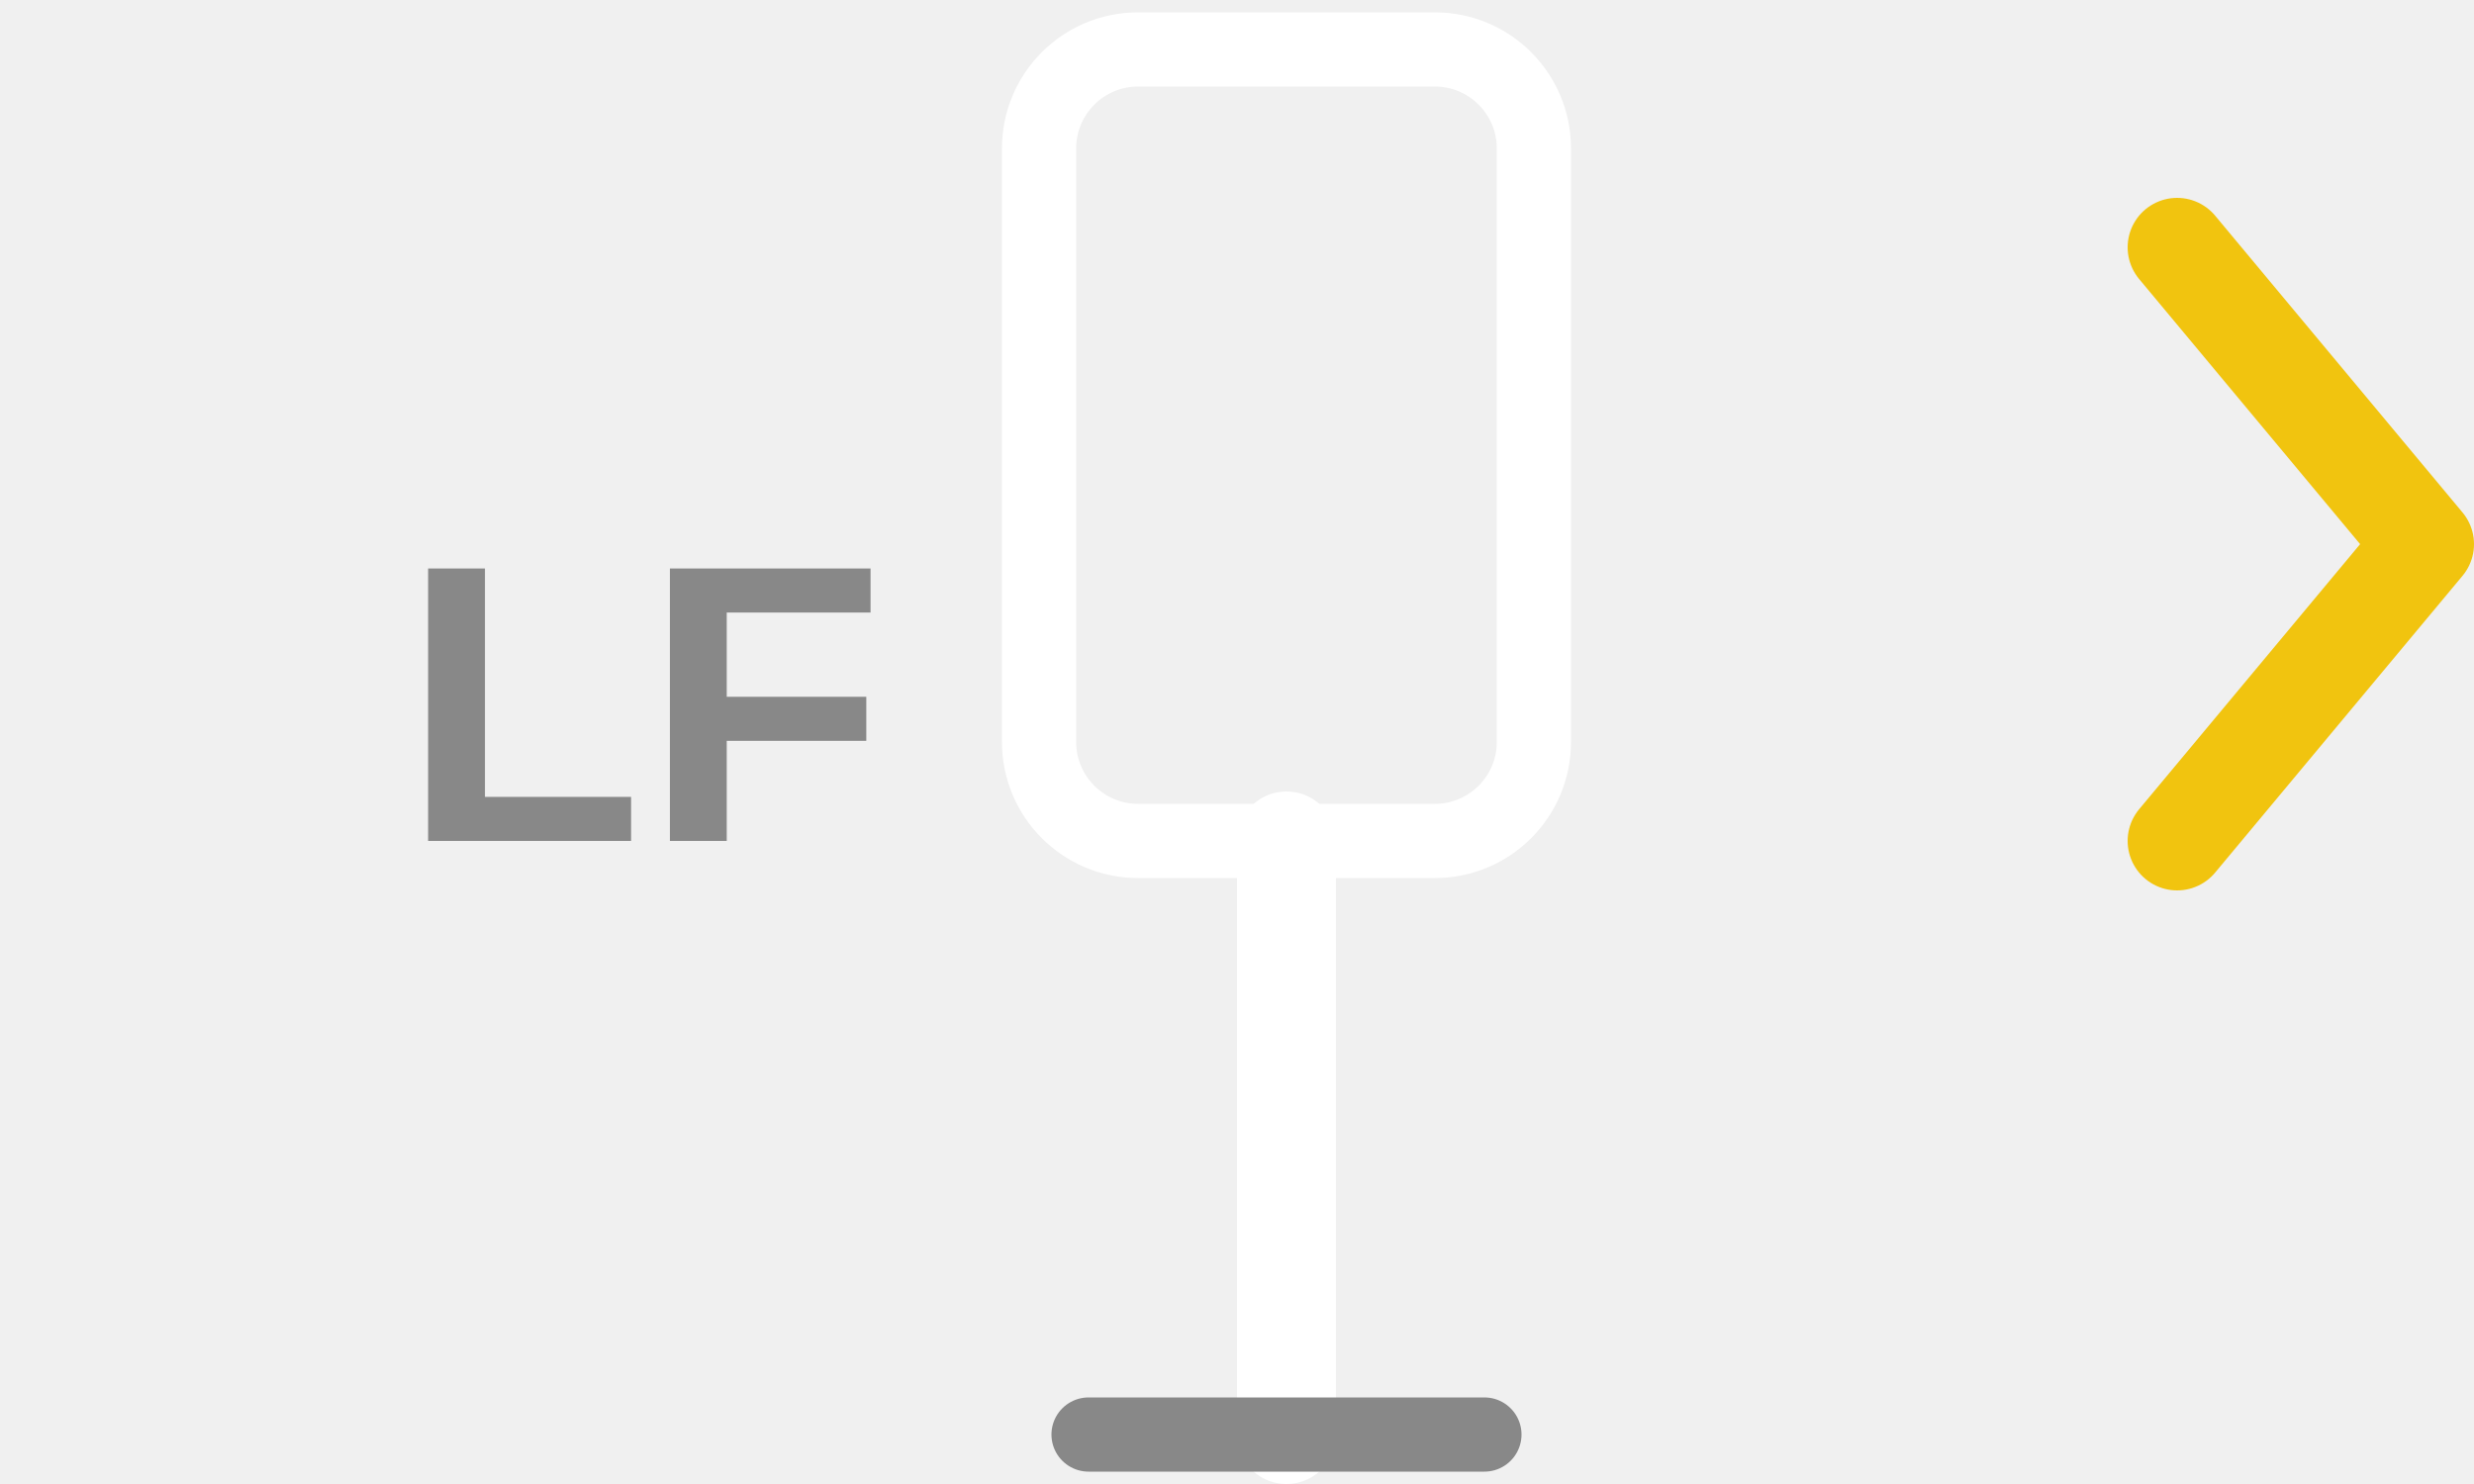
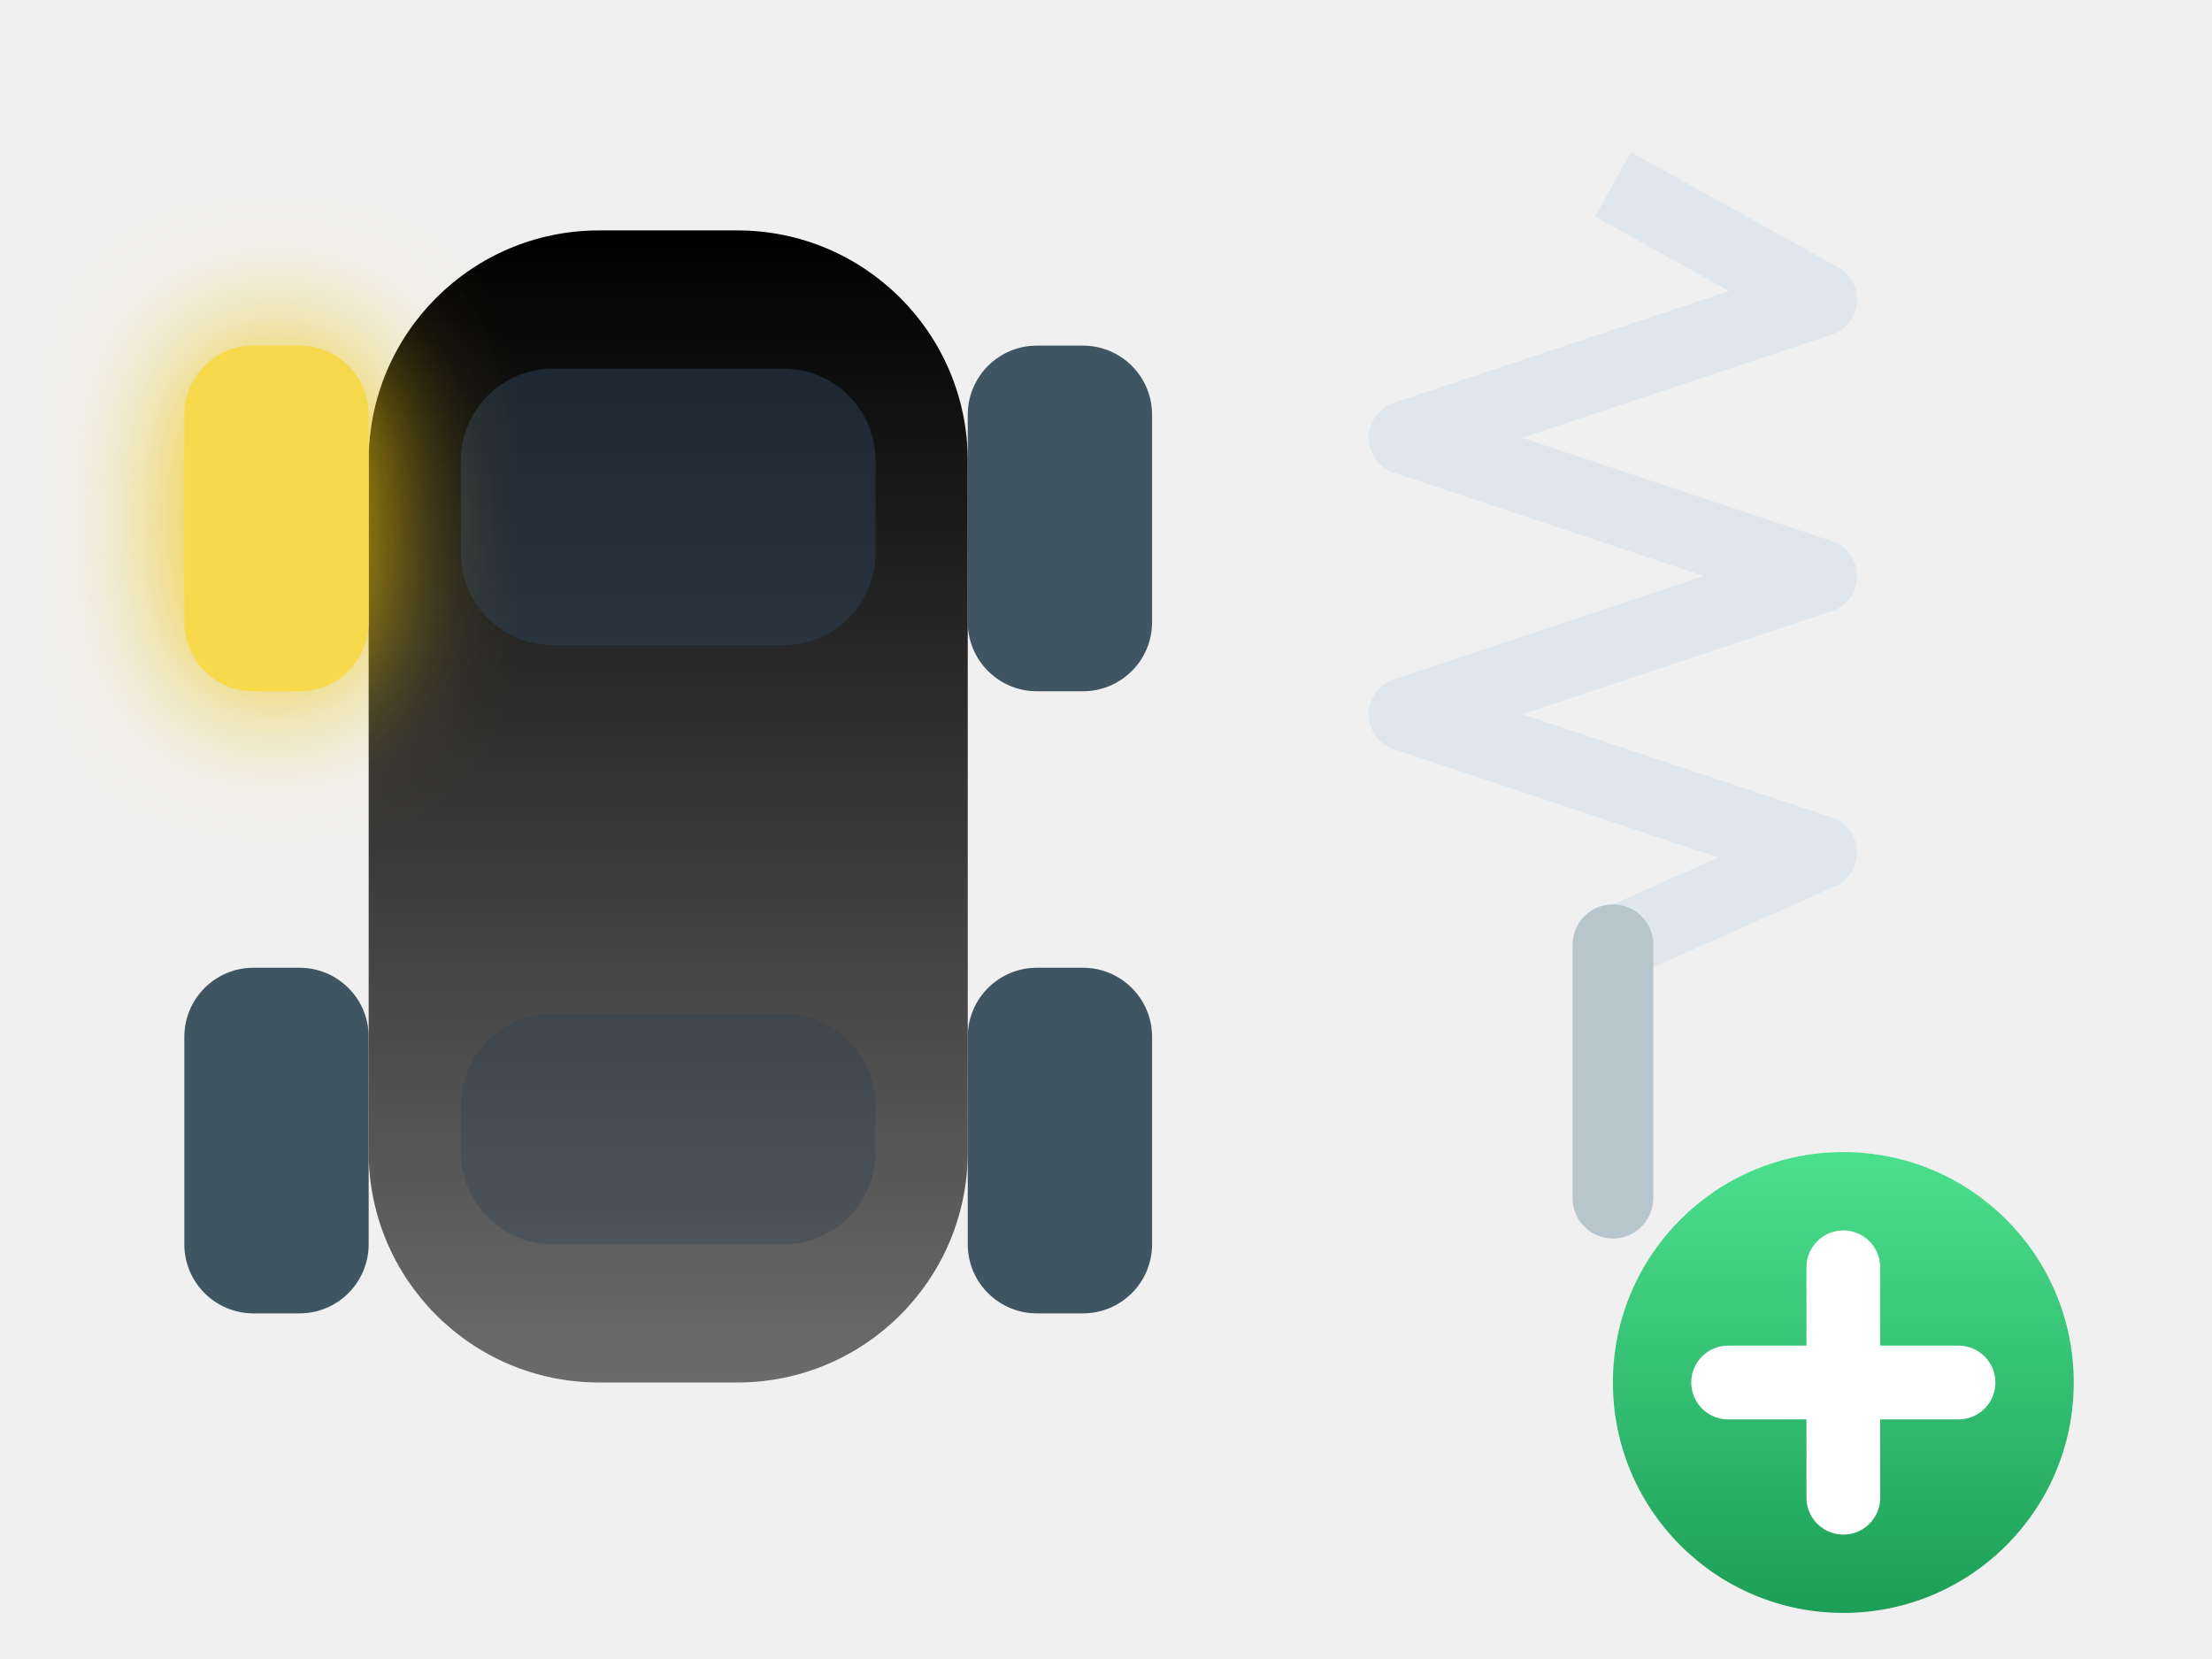
- <svg xmlns="http://www.w3.org/2000/svg" viewBox="0 0 100 60" stroke-width="0.5" stroke="#fff" fill="#fff">
-   <rect x="42" y="2" width="20" height="32" rx="4" fill="none" stroke="{{graphic1Color}}" stroke-width="3" />
-   <line x1="52" y1="34" x2="52" y2="58" stroke="{{graphic1Color}}" stroke-width="4" stroke-linecap="round" />
-   <line x1="44" y1="58" x2="60" y2="58" stroke="#888888" stroke-width="3" stroke-linecap="round" />
-   <text x="26" y="34" text-anchor="middle" fill="#888888" font-family="Arial, sans-serif" font-size="16" font-weight="bold" stroke="none">LF</text>
-   <polyline points="88,34 98,22 88,10" fill="none" stroke="#f1c40f" stroke-width="4" stroke-linecap="round" stroke-linejoin="round" />
+ <svg xmlns="http://www.w3.org/2000/svg" viewBox="0 0 96 72">
+   <defs>
+     <linearGradient id="mtl" x1="0" y1="0" x2="0" y2="1">
+       <stop stop-color="{{graphic1Color}}" />
+       <stop offset="1" stop-color="{{graphic1Color}}" stop-opacity="0.55" />
+     </linearGradient>
+     <filter id="glow" x="-80%" y="-80%" width="260%" height="260%">
+       <feGaussianBlur stdDeviation="3" />
+     </filter>
+     <linearGradient id="plusG" x1="0" y1="0" x2="0" y2="1">
+       <stop stop-color="#4be08d" />
+       <stop offset="1" stop-color="#1d9e58" />
+     </linearGradient>
+   </defs>
+   <rect x="16" y="10" width="26" height="50" rx="10" fill="url(#mtl)" />
+   <rect x="20" y="16" width="18" height="12" rx="4" fill="#2c3e50" opacity="0.55" />
+   <rect x="20" y="44" width="18" height="10" rx="4" fill="#2c3e50" opacity="0.35" />
+   <rect x="8" y="15" width="8" height="15" rx="3" fill="#f1c40f" filter="url(#glow)" />
+   <rect x="8" y="15" width="8" height="15" rx="3" fill="#f7d94c" />
+   <rect x="42" y="15" width="8" height="15" rx="3" fill="#3f5561" />
+   <rect x="8" y="42" width="8" height="15" rx="3" fill="#3f5561" />
+   <rect x="42" y="42" width="8" height="15" rx="3" fill="#3f5561" />
+   <polyline points="70,8 79,13 61,19 79,25 61,31 79,37 70,41" fill="none" stroke="#dfe7ec" stroke-width="3.2" stroke-linejoin="round" />
+   <line x1="70" y1="41" x2="70" y2="52" stroke="#b7c5cd" stroke-width="3.5" stroke-linecap="round" />
+   <circle cx="80" cy="60" r="10" fill="url(#plusG)" stroke="{{backgroundColor}}" stroke-width="3" />
+   <path d="M75 60h10M80 55v10" stroke="#ffffff" stroke-width="3.2" stroke-linecap="round" />
</svg>
